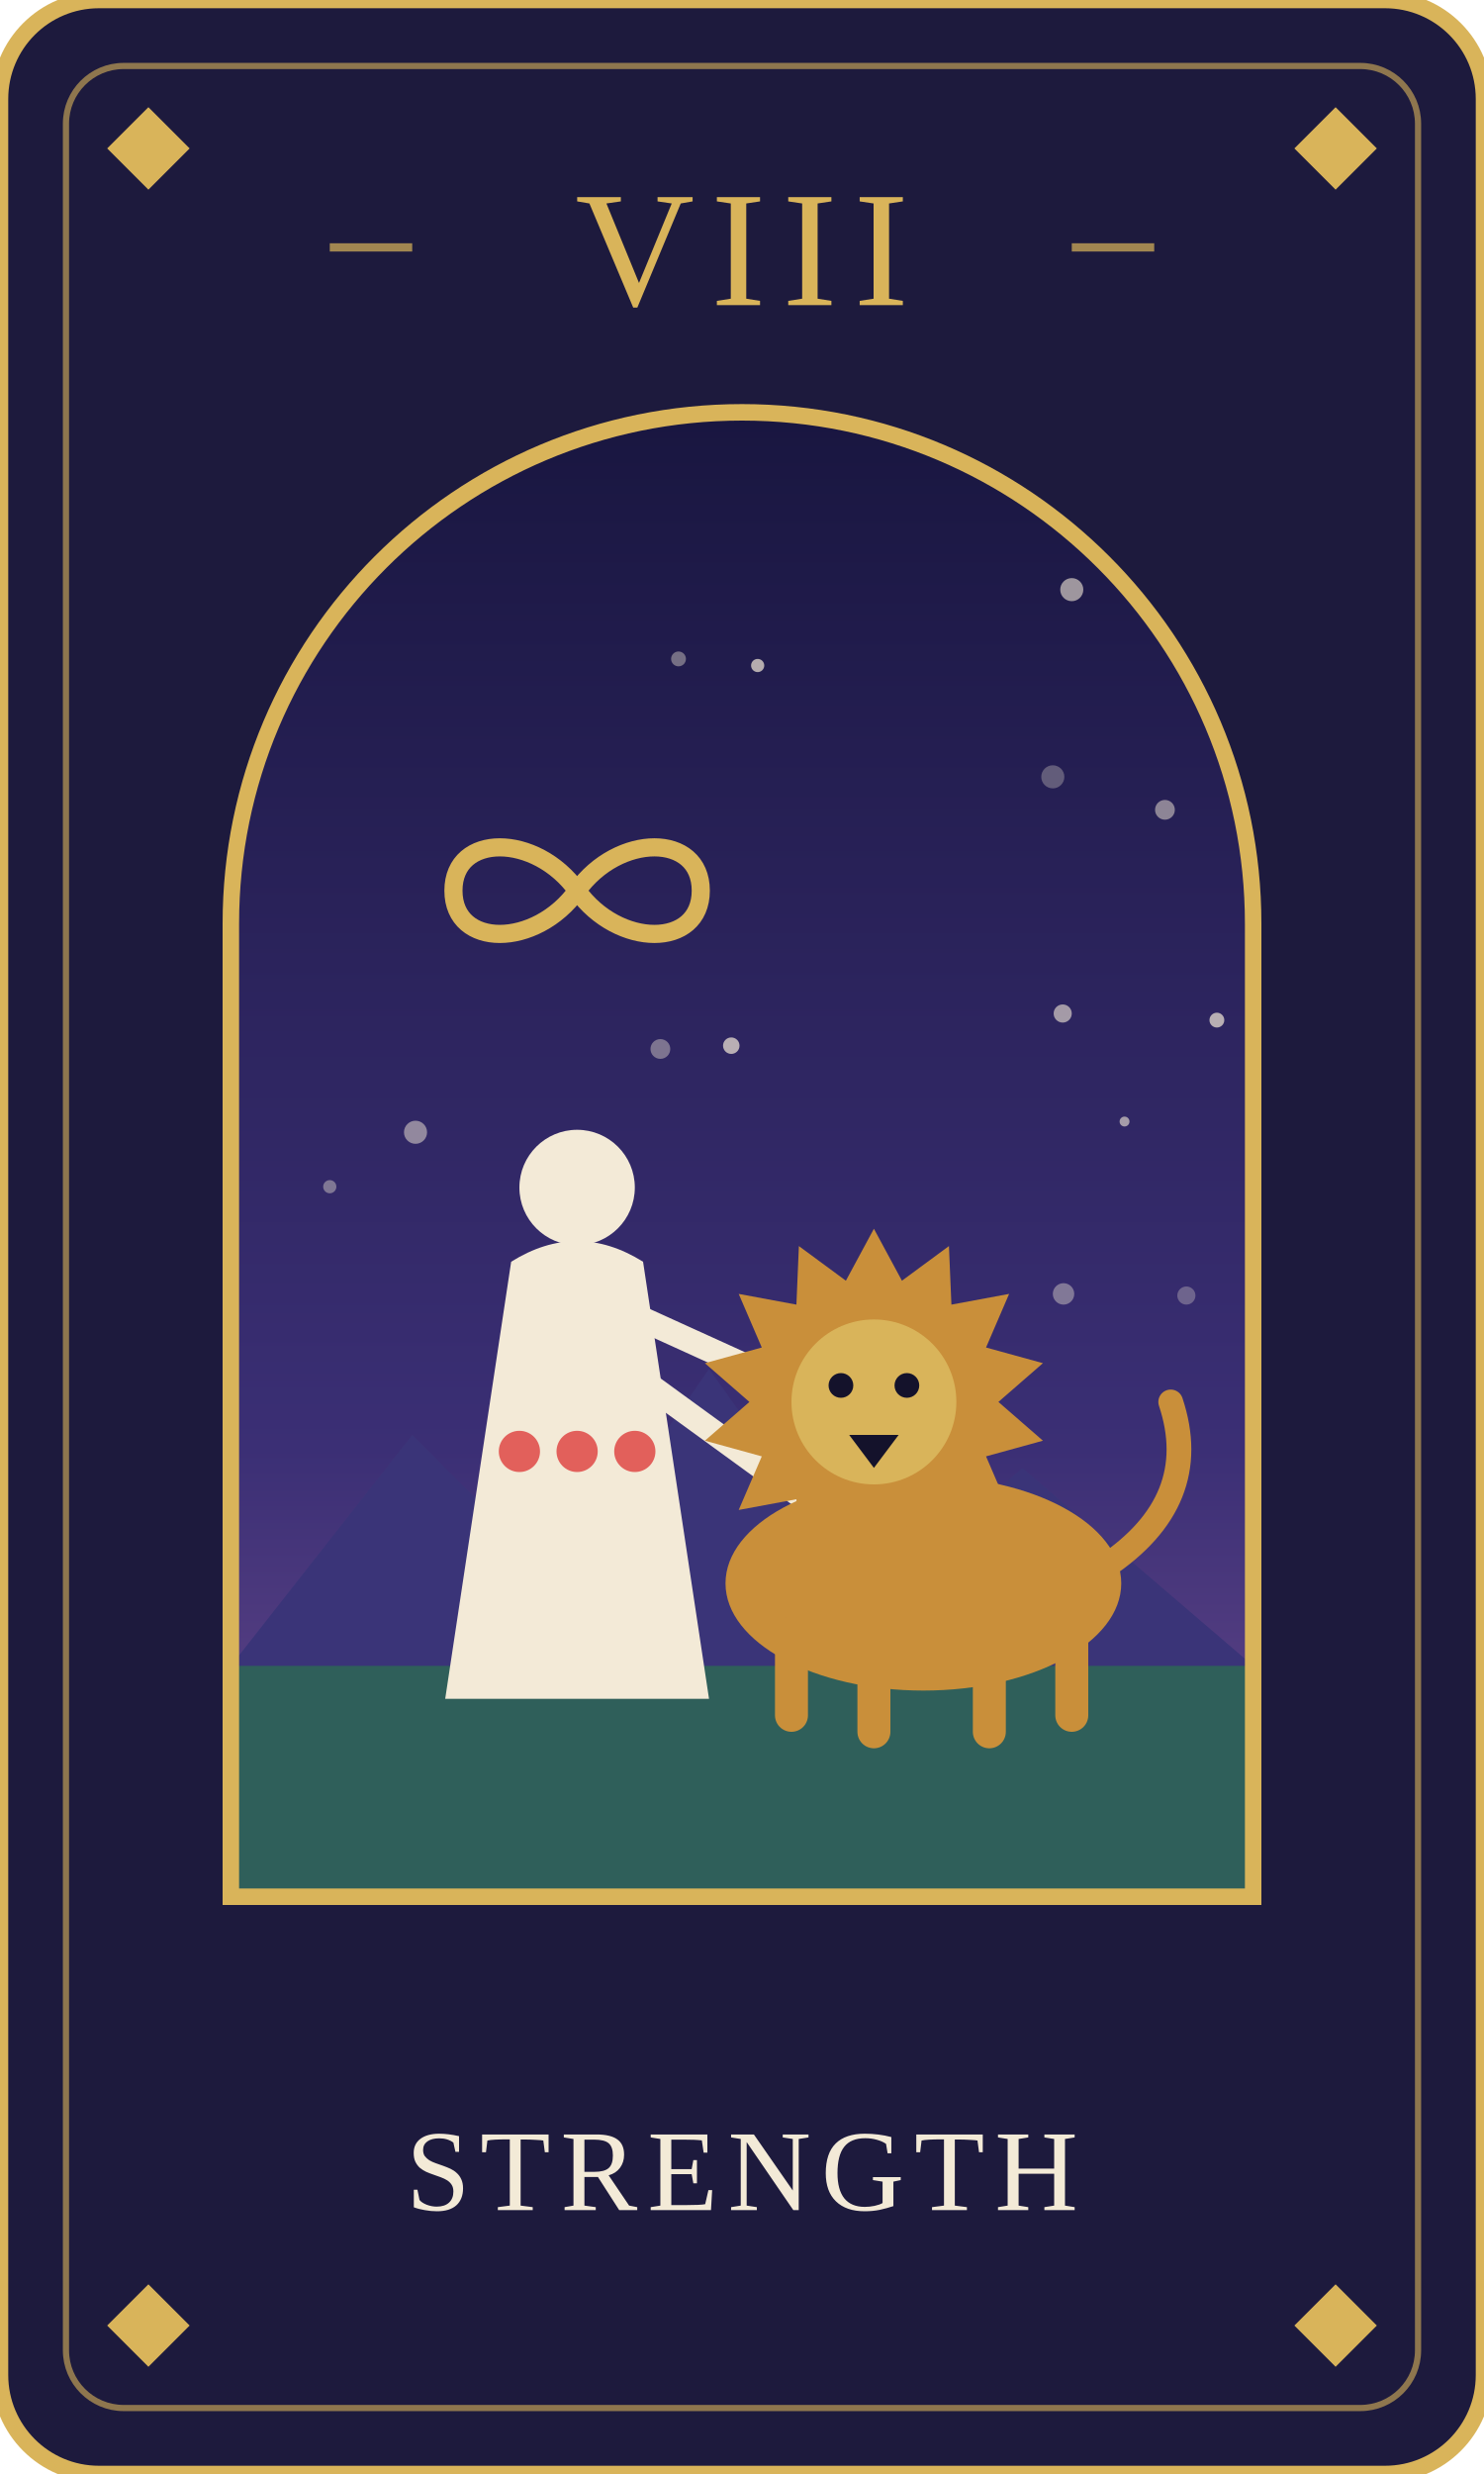
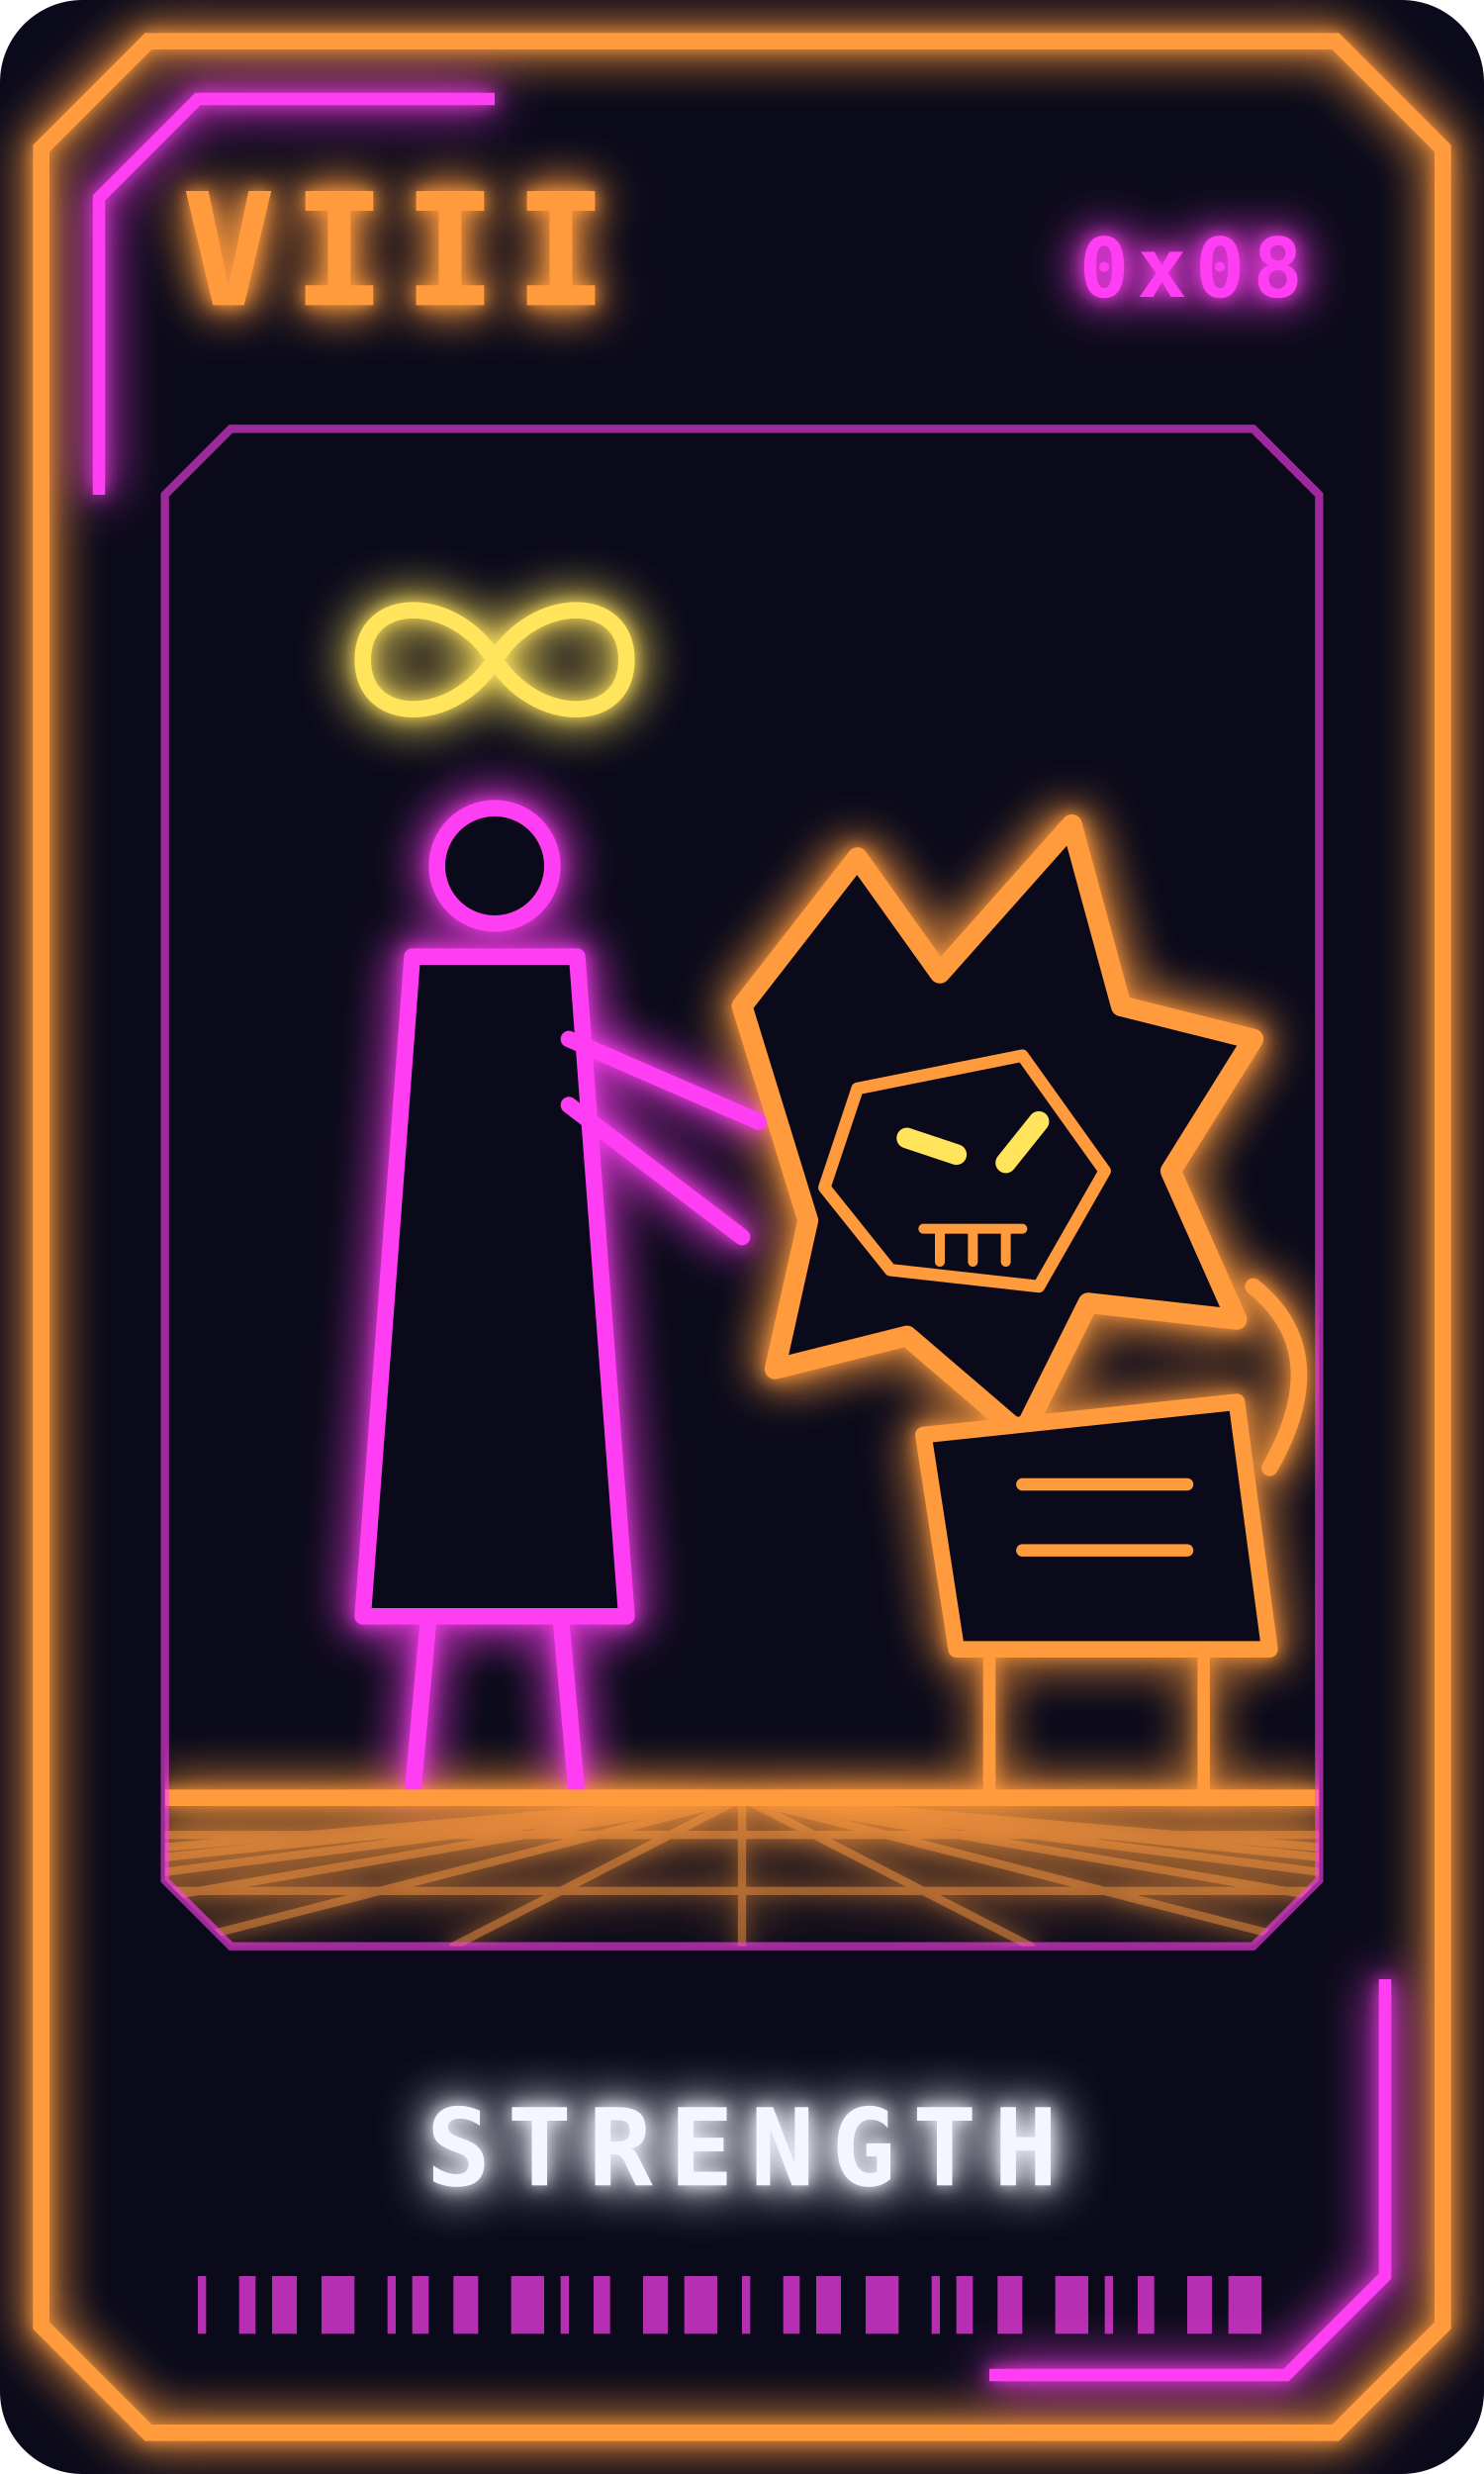
<svg xmlns="http://www.w3.org/2000/svg" width="180" height="300" viewBox="0 0 180 300">
  <g>
    <defs>
-       <linearGradient id="ds-sky" x1="0" y1="0" x2="0" y2="1">
-         <stop offset="0" stop-color="#191640" />
-         <stop offset="0.7" stop-color="#3b2f75" />
-         <stop offset="1" stop-color="#6a4a8c" />
-       </linearGradient>
-       <clipPath id="ds-arch">
-         <path d="M-62 78V-40A62 62 0 0 1 62 -40V78Z" />
+       <filter id="ds-neon" x="-30%" y="-30%" width="160%" height="160%" color-interpolation-filters="sRGB">
+         <feGaussianBlur stdDeviation="3" result="wide" />
+         <feGaussianBlur in="SourceGraphic" stdDeviation="1" result="near" />
+         <feMerge>
+           <feMergeNode in="wide" />
+           <feMergeNode in="wide" />
+           <feMergeNode in="near" />
+           <feMergeNode in="SourceGraphic" />
+         </feMerge>
+       </filter>
+       <clipPath id="ds-window">
+         <path d="M-70 -84L-62 -92H62L70 -84V84L62 92H-62L-70 84Z" />
      </clipPath>
    </defs>
-     <rect width="180" height="300" rx="12" fill="#1d1a3d" stroke="#d9b45a" stroke-width="2" />
-     <rect x="8" y="8" width="164" height="284" rx="7" fill="none" stroke="#d9b45a" stroke-width="0.75" opacity="0.6" />
-     <path d="M18 13L23 18L18 23L13 18Z" fill="#d9b45a" />
-     <path d="M162 13L167 18L162 23L157 18Z" fill="#d9b45a" />
-     <path d="M18 277L23 282L18 287L13 282Z" fill="#d9b45a" />
-     <path d="M162 277L167 282L162 287L157 282Z" fill="#d9b45a" />
-     <path d="M40 30H50M130 30H140" stroke="#d9b45a" stroke-width="1" opacity="0.7" />
-     <text x="90" y="37" font-family="Georgia, 'Times New Roman', serif" font-size="20" font-weight="normal" fill="#d9b45a" text-anchor="middle" letter-spacing="2" opacity="1">VIII</text>
-     <g transform="translate(90 152)">
-       <path d="M-62 78V-40A62 62 0 0 1 62 -40V78Z" fill="url(#ds-sky)" />
-       <g clip-path="url(#ds-arch)">
-         <circle cx="-50" cy="-8.1" r="0.8" fill="#f3ead7" opacity="0.4" />
-         <circle cx="38.9" cy="-29.1" r="1.1" fill="#f3ead7" opacity="0.6" />
-         <circle cx="46.4" cy="-16" r="0.6" fill="#f3ead7" opacity="0.6" />
-         <circle cx="40" cy="-80.5" r="1.4" fill="#f3ead7" opacity="0.6" />
-         <circle cx="-1.3" cy="-25.2" r="1" fill="#f3ead7" opacity="0.7" />
-         <circle cx="-39.6" cy="-14.7" r="1.4" fill="#f3ead7" opacity="0.5" />
-         <circle cx="-9.9" cy="-24.8" r="1.2" fill="#f3ead7" opacity="0.4" />
-         <circle cx="57.6" cy="-28.3" r="0.9" fill="#f3ead7" opacity="0.7" />
-         <circle cx="37.7" cy="-57.8" r="1.4" fill="#f3ead7" opacity="0.3" />
-         <circle cx="1.9" cy="-71.3" r="0.8" fill="#f3ead7" opacity="0.7" />
-         <circle cx="53.9" cy="5.1" r="1.1" fill="#f3ead7" opacity="0.3" />
-         <circle cx="39" cy="4.9" r="1.3" fill="#f3ead7" opacity="0.4" />
-         <circle cx="-7.7" cy="-72.1" r="0.9" fill="#f3ead7" opacity="0.4" />
-         <circle cx="51.3" cy="-53.8" r="1.2" fill="#f3ead7" opacity="0.5" />
-         <path d="M-62 50L-40 22L-22 40L-4 14L16 42L34 26L62 50V80H-62Z" fill="#3a3478" />
-         <rect x="-62" y="50" width="124" height="30" fill="#2f5f5a" />
-         <g transform="translate(-20 -44)">
-           <path d="M0 0C5 -7 15 -7 15 0C15 7 5 7 0 0C-5 -7 -15 -7 -15 0C-15 7 -5 7 0 0" fill="none" stroke="#d9b45a" stroke-width="2.2" stroke-linecap="round" stroke-linejoin="round" />
+     <rect width="180" height="300" rx="10" fill="#0b0a1a" />
+     <g filter="url(#ds-neon)">
+       <path d="M18 5H162L175 18V282L162 295H18L5 282V18Z" fill="none" stroke="#ff9a3d" stroke-width="2" />
+       <path d="M12 60V24L24 12H60M168 240V276L156 288H120" fill="none" stroke="#ff3df2" stroke-width="1.5" />
+       <text x="22" y="37" font-family="ui-monospace, 'SF Mono', Menlo, Consolas, monospace" font-size="19" font-weight="bold" fill="#ff9a3d" text-anchor="start" letter-spacing="2">VIII</text>
+       <text x="158" y="36" font-family="ui-monospace, 'SF Mono', Menlo, Consolas, monospace" font-size="10" font-weight="bold" fill="#ff3df2" text-anchor="end" letter-spacing="1">0x08</text>
+       <text x="90" y="265" font-family="ui-monospace, 'SF Mono', Menlo, Consolas, monospace" font-size="13" font-weight="bold" fill="#f4f7ff" text-anchor="middle" letter-spacing="2">STRENGTH</text>
+     </g>
+     <g opacity="0.7">
+       <rect x="24" y="276" width="1" height="7" fill="#ff3df2" />
+       <rect x="29" y="276" width="2" height="7" fill="#ff3df2" />
+       <rect x="33" y="276" width="3" height="7" fill="#ff3df2" />
+       <rect x="39" y="276" width="4" height="7" fill="#ff3df2" />
+       <rect x="47" y="276" width="1" height="7" fill="#ff3df2" />
+       <rect x="50" y="276" width="2" height="7" fill="#ff3df2" />
+       <rect x="55" y="276" width="3" height="7" fill="#ff3df2" />
+       <rect x="62" y="276" width="4" height="7" fill="#ff3df2" />
+       <rect x="68" y="276" width="1" height="7" fill="#ff3df2" />
+       <rect x="72" y="276" width="2" height="7" fill="#ff3df2" />
+       <rect x="78" y="276" width="3" height="7" fill="#ff3df2" />
+       <rect x="83" y="276" width="4" height="7" fill="#ff3df2" />
+       <rect x="90" y="276" width="1" height="7" fill="#ff3df2" />
+       <rect x="95" y="276" width="2" height="7" fill="#ff3df2" />
+       <rect x="99" y="276" width="3" height="7" fill="#ff3df2" />
+       <rect x="105" y="276" width="4" height="7" fill="#ff3df2" />
+       <rect x="113" y="276" width="1" height="7" fill="#ff3df2" />
+       <rect x="116" y="276" width="2" height="7" fill="#ff3df2" />
+       <rect x="121" y="276" width="3" height="7" fill="#ff3df2" />
+       <rect x="128" y="276" width="4" height="7" fill="#ff3df2" />
+       <rect x="134" y="276" width="1" height="7" fill="#ff3df2" />
+       <rect x="138" y="276" width="2" height="7" fill="#ff3df2" />
+       <rect x="144" y="276" width="3" height="7" fill="#ff3df2" />
+       <rect x="149" y="276" width="4" height="7" fill="#ff3df2" />
+     </g>
+     <g transform="translate(90 144)">
+       <g clip-path="url(#ds-window)">
+         <g filter="url(#ds-neon)">
+           <path d="M-30 -64c5 -8 16 -8 16 0c0 8 -11 8 -16 0c-5 -8 -16 -8 -16 0c0 8 11 8 16 0" fill="none" stroke="#ffe45c" stroke-width="2" stroke-linecap="round" stroke-linejoin="round" />
+           <path d="M-40 -28H-20L-14 52H-46Z" fill="#0b0a1a" stroke="#ff3df2" stroke-width="2" stroke-linecap="round" stroke-linejoin="round" />
+           <circle cx="-30" cy="-39" r="7" fill="#0b0a1a" stroke="#ff3df2" stroke-width="2" />
+           <path d="M-38 52L-40 74M-22 52L-20 74" fill="none" stroke="#ff3df2" stroke-width="2" stroke-linecap="round" stroke-linejoin="round" />
+           <path d="M-21 -18L2 -8M-21 -10L0 6" fill="none" stroke="#ff3df2" stroke-width="2" stroke-linecap="round" stroke-linejoin="round" />
+           <path d="M0 -22L14 -40L24 -26L40 -44L46 -22L62 -18L52 -2L60 16L42 14L34 30L20 18L4 22L8 4Z" fill="#0b0a1a" stroke="#ff9a3d" stroke-width="2.5" stroke-linecap="round" stroke-linejoin="round" />
+           <path d="M14 -12L34 -16L44 -2L36 12L18 10L10 0Z" fill="#0b0a1a" stroke="#ff9a3d" stroke-width="1.5" stroke-linecap="round" stroke-linejoin="round" />
+           <path d="M20 -6L26 -4M36 -8L32 -3" fill="none" stroke="#ffe45c" stroke-width="2.5" stroke-linecap="round" stroke-linejoin="round" />
+           <path d="M22 5H34M24 5V9M28 5V9M32 5V9" fill="none" stroke="#ff9a3d" stroke-width="1.2" stroke-linecap="round" stroke-linejoin="round" />
+           <path d="M22 30L60 26L64 56H26Z" fill="#0b0a1a" stroke="#ff9a3d" stroke-width="2" stroke-linecap="round" stroke-linejoin="round" />
+           <path d="M30 56V74M56 56V74M34 36H54M34 44H54" fill="none" stroke="#ff9a3d" stroke-width="1.5" stroke-linecap="round" stroke-linejoin="round" />
+           <path d="M64 34Q72 20 62 12" fill="none" stroke="#ff9a3d" stroke-width="2" stroke-linecap="round" stroke-linejoin="round" />
+           <path d="M-70 74H70" fill="none" stroke="#ff9a3d" stroke-width="2" stroke-linecap="round" stroke-linejoin="round" />
+           <g opacity="0.45">
+             <path d="M-70 74H70M-70 78.5H70M-70 85.3H70M0 74L-210 92M0 74L-175 92M0 74L-140 92M0 74L-105 92M0 74L-70 92M0 74L-35 92M0 74L0 92M0 74L35 92M0 74L70 92M0 74L105 92M0 74L140 92M0 74L175 92M0 74L210 92" fill="none" stroke="#ff9a3d" stroke-width="1" stroke-linecap="round" stroke-linejoin="round" />
+           </g>
        </g>
-         <g transform="translate(-20 54) scale(1)">
-           <path d="M-8 -53Q0 -58 8 -53L16 0H-16Z" fill="#f3ead7" />
-           <circle cx="0" cy="-62" r="7" fill="#f3ead7" />
-           <circle cx="-7" cy="-30" r="2.5" fill="#e2605b" />
-           <circle cx="0" cy="-30" r="2.5" fill="#e2605b" />
-           <circle cx="7" cy="-30" r="2.5" fill="#e2605b" />
-           <path d="M8 -46L30 -36M6 -40L28 -24" fill="none" stroke="#f3ead7" stroke-width="3" stroke-linecap="round" stroke-linejoin="round" />
-         </g>
-         <ellipse cx="22" cy="40" rx="24" ry="13" fill="#c98f3a" />
-         <path d="M44 38Q56 30 52 18" fill="none" stroke="#c98f3a" stroke-width="3" stroke-linecap="round" stroke-linejoin="round" />
-         <path d="M6 46V56M16 50V58M30 50V58M40 46V56" fill="none" stroke="#c98f3a" stroke-width="4" stroke-linecap="round" stroke-linejoin="round" />
-         <polygon points="16,-3 19.4,3.3 25.1,-0.9 25.4,6.2 32.4,4.9 29.6,11.4 36.5,13.3 31.1,18 36.5,22.7 29.6,24.6 32.4,31.1 25.4,29.8 25.1,36.9 19.4,32.7 16,39 12.6,32.7 6.9,36.9 6.6,29.8 -0.4,31.1 2.4,24.6 -4.5,22.7 0.9,18 -4.5,13.3 2.4,11.4 -0.4,4.9 6.6,6.2 6.9,-0.9 12.6,3.3" fill="#c98f3a" />
-         <circle cx="16" cy="18" r="10" fill="#d9b45a" />
-         <circle cx="12" cy="16" r="1.5" fill="#14122b" />
-         <circle cx="20" cy="16" r="1.5" fill="#14122b" />
-         <path d="M13 22H19L16 26Z" fill="#14122b" />
      </g>
-       <path d="M-62 78V-40A62 62 0 0 1 62 -40V78Z" fill="none" stroke="#d9b45a" stroke-width="2" />
+       <path d="M-70 -84L-62 -92H62L70 -84V84L62 92H-62L-70 84Z" fill="none" stroke="#ff3df2" stroke-width="1" opacity="0.6" />
    </g>
-     <text x="90" y="268" font-family="Georgia, 'Times New Roman', serif" font-size="14" font-weight="normal" fill="#f3ead7" text-anchor="middle" letter-spacing="1.2" opacity="1">STRENGTH</text>
  </g>
</svg>
